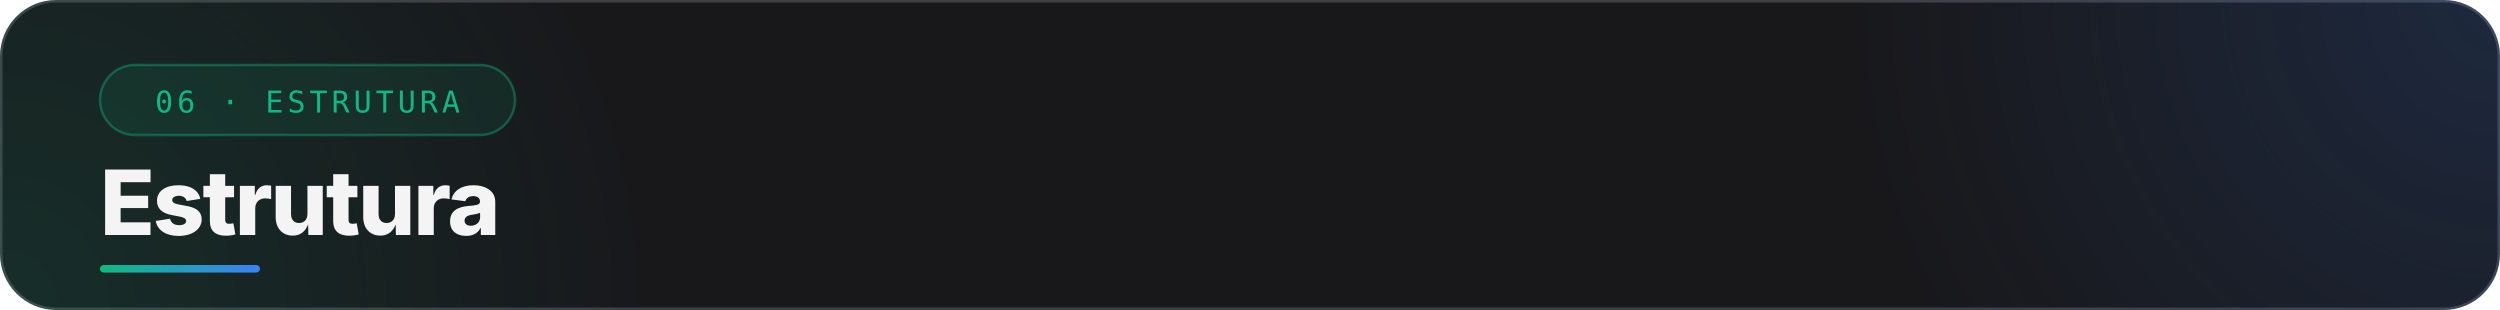
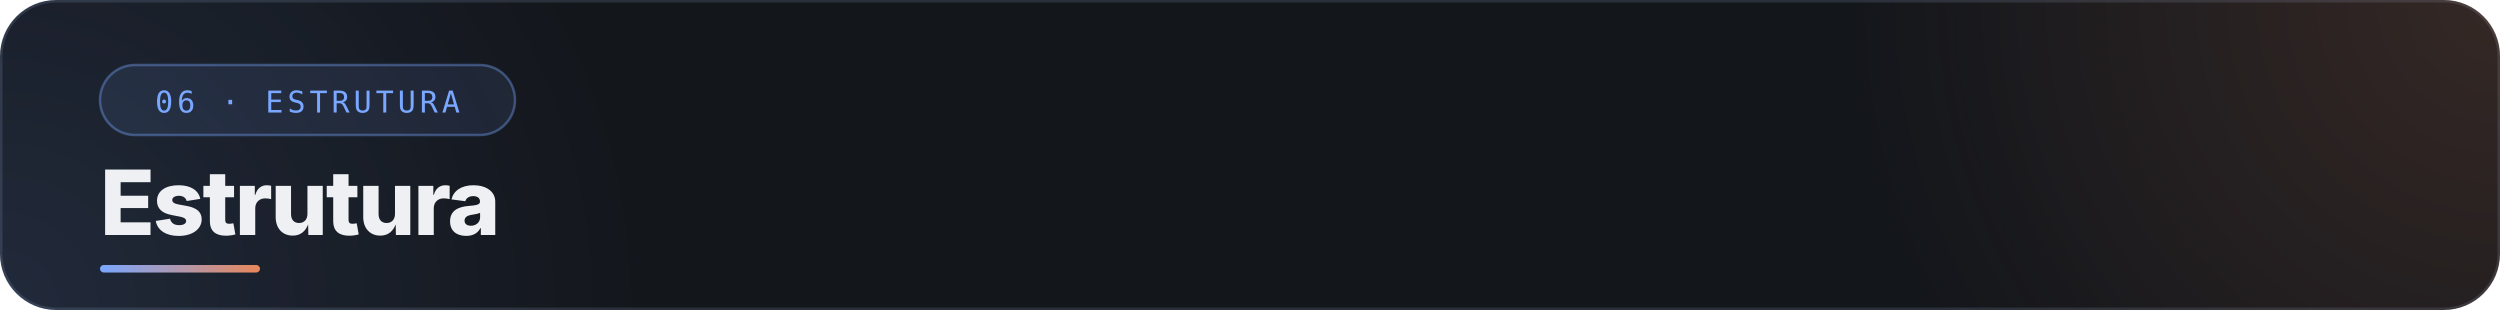
<svg xmlns="http://www.w3.org/2000/svg" width="1000" height="124" viewBox="0 0 1000 124" role="img" aria-label="06 · ESTRUTURA: Estrutura">
  <defs>
    <linearGradient id="g" x1="0" y1="0" x2="1" y2="0">
-       <stop offset="0" stop-color="#10b981" />
-       <stop offset="1" stop-color="#3b82f6" />
+       <stop offset="0" stop-color="#7aa7ff" />
+       <stop offset="1" stop-color="#e8875a" />
    </linearGradient>
    <radialGradient id="h1" gradientUnits="userSpaceOnUse" cx="1000" cy="0" r="260">
-       <stop offset="0" stop-color="#3b82f6" stop-opacity="0.16" />
-       <stop offset="1" stop-color="#3b82f6" stop-opacity="0" />
+       <stop offset="0" stop-color="#e8875a" stop-opacity="0.16" />
+       <stop offset="1" stop-color="#e8875a" stop-opacity="0" />
    </radialGradient>
    <radialGradient id="h2" gradientUnits="userSpaceOnUse" cx="0" cy="124" r="260">
-       <stop offset="0" stop-color="#10b981" stop-opacity="0.14" />
-       <stop offset="1" stop-color="#10b981" stop-opacity="0" />
+       <stop offset="0" stop-color="#7aa7ff" stop-opacity="0.14" />
+       <stop offset="1" stop-color="#7aa7ff" stop-opacity="0" />
    </radialGradient>
    <clipPath id="k">
      <rect width="1000" height="124" rx="22" />
    </clipPath>
  </defs>
-   <rect x="0.5" y="0.5" width="999" height="123" rx="22" fill="#18181b" stroke="#3f3f46" />
+   <rect x="0.5" y="0.5" width="999" height="123" rx="22" fill="#13161b" stroke="#2a303a" />
  <g clip-path="url(#k)">
    <rect width="1000" height="124" fill="url(#h1)" />
    <rect width="1000" height="124" fill="url(#h2)" />
  </g>
-   <rect x="40" y="26" width="166" height="28" rx="14" fill="#10b981" fill-opacity="0.10" stroke="#10b981" stroke-opacity="0.38" />
-   <text x="123" y="45" text-anchor="middle" font-family="ui-monospace,'SFMono-Regular',Menlo,Consolas,monospace" font-size="12" letter-spacing="1.6" fill="#10b981">06 · ESTRUTURA</text>
-   <text x="40" y="94" font-family="Inter,'Segoe UI',-apple-system,Helvetica,Arial,sans-serif" font-size="36" font-weight="800" letter-spacing="-0.8" fill="#f4f4f5">Estrutura</text>
+   <rect x="40" y="26" width="166" height="28" rx="14" fill="#7aa7ff" fill-opacity="0.10" stroke="#7aa7ff" stroke-opacity="0.38" />
+   <text x="123" y="45" text-anchor="middle" font-family="'Geist Mono',ui-monospace,'SFMono-Regular',Menlo,Consolas,monospace" font-size="12" letter-spacing="1.6" fill="#7aa7ff">06 · ESTRUTURA</text>
+   <text x="40" y="94" font-family="Geist,Inter,'Segoe UI',-apple-system,Helvetica,Arial,sans-serif" font-size="36" font-weight="800" letter-spacing="-0.8" fill="#eef0f3">Estrutura</text>
  <rect x="40" y="106" width="64" height="3" rx="1.5" fill="url(#g)" />
</svg>
